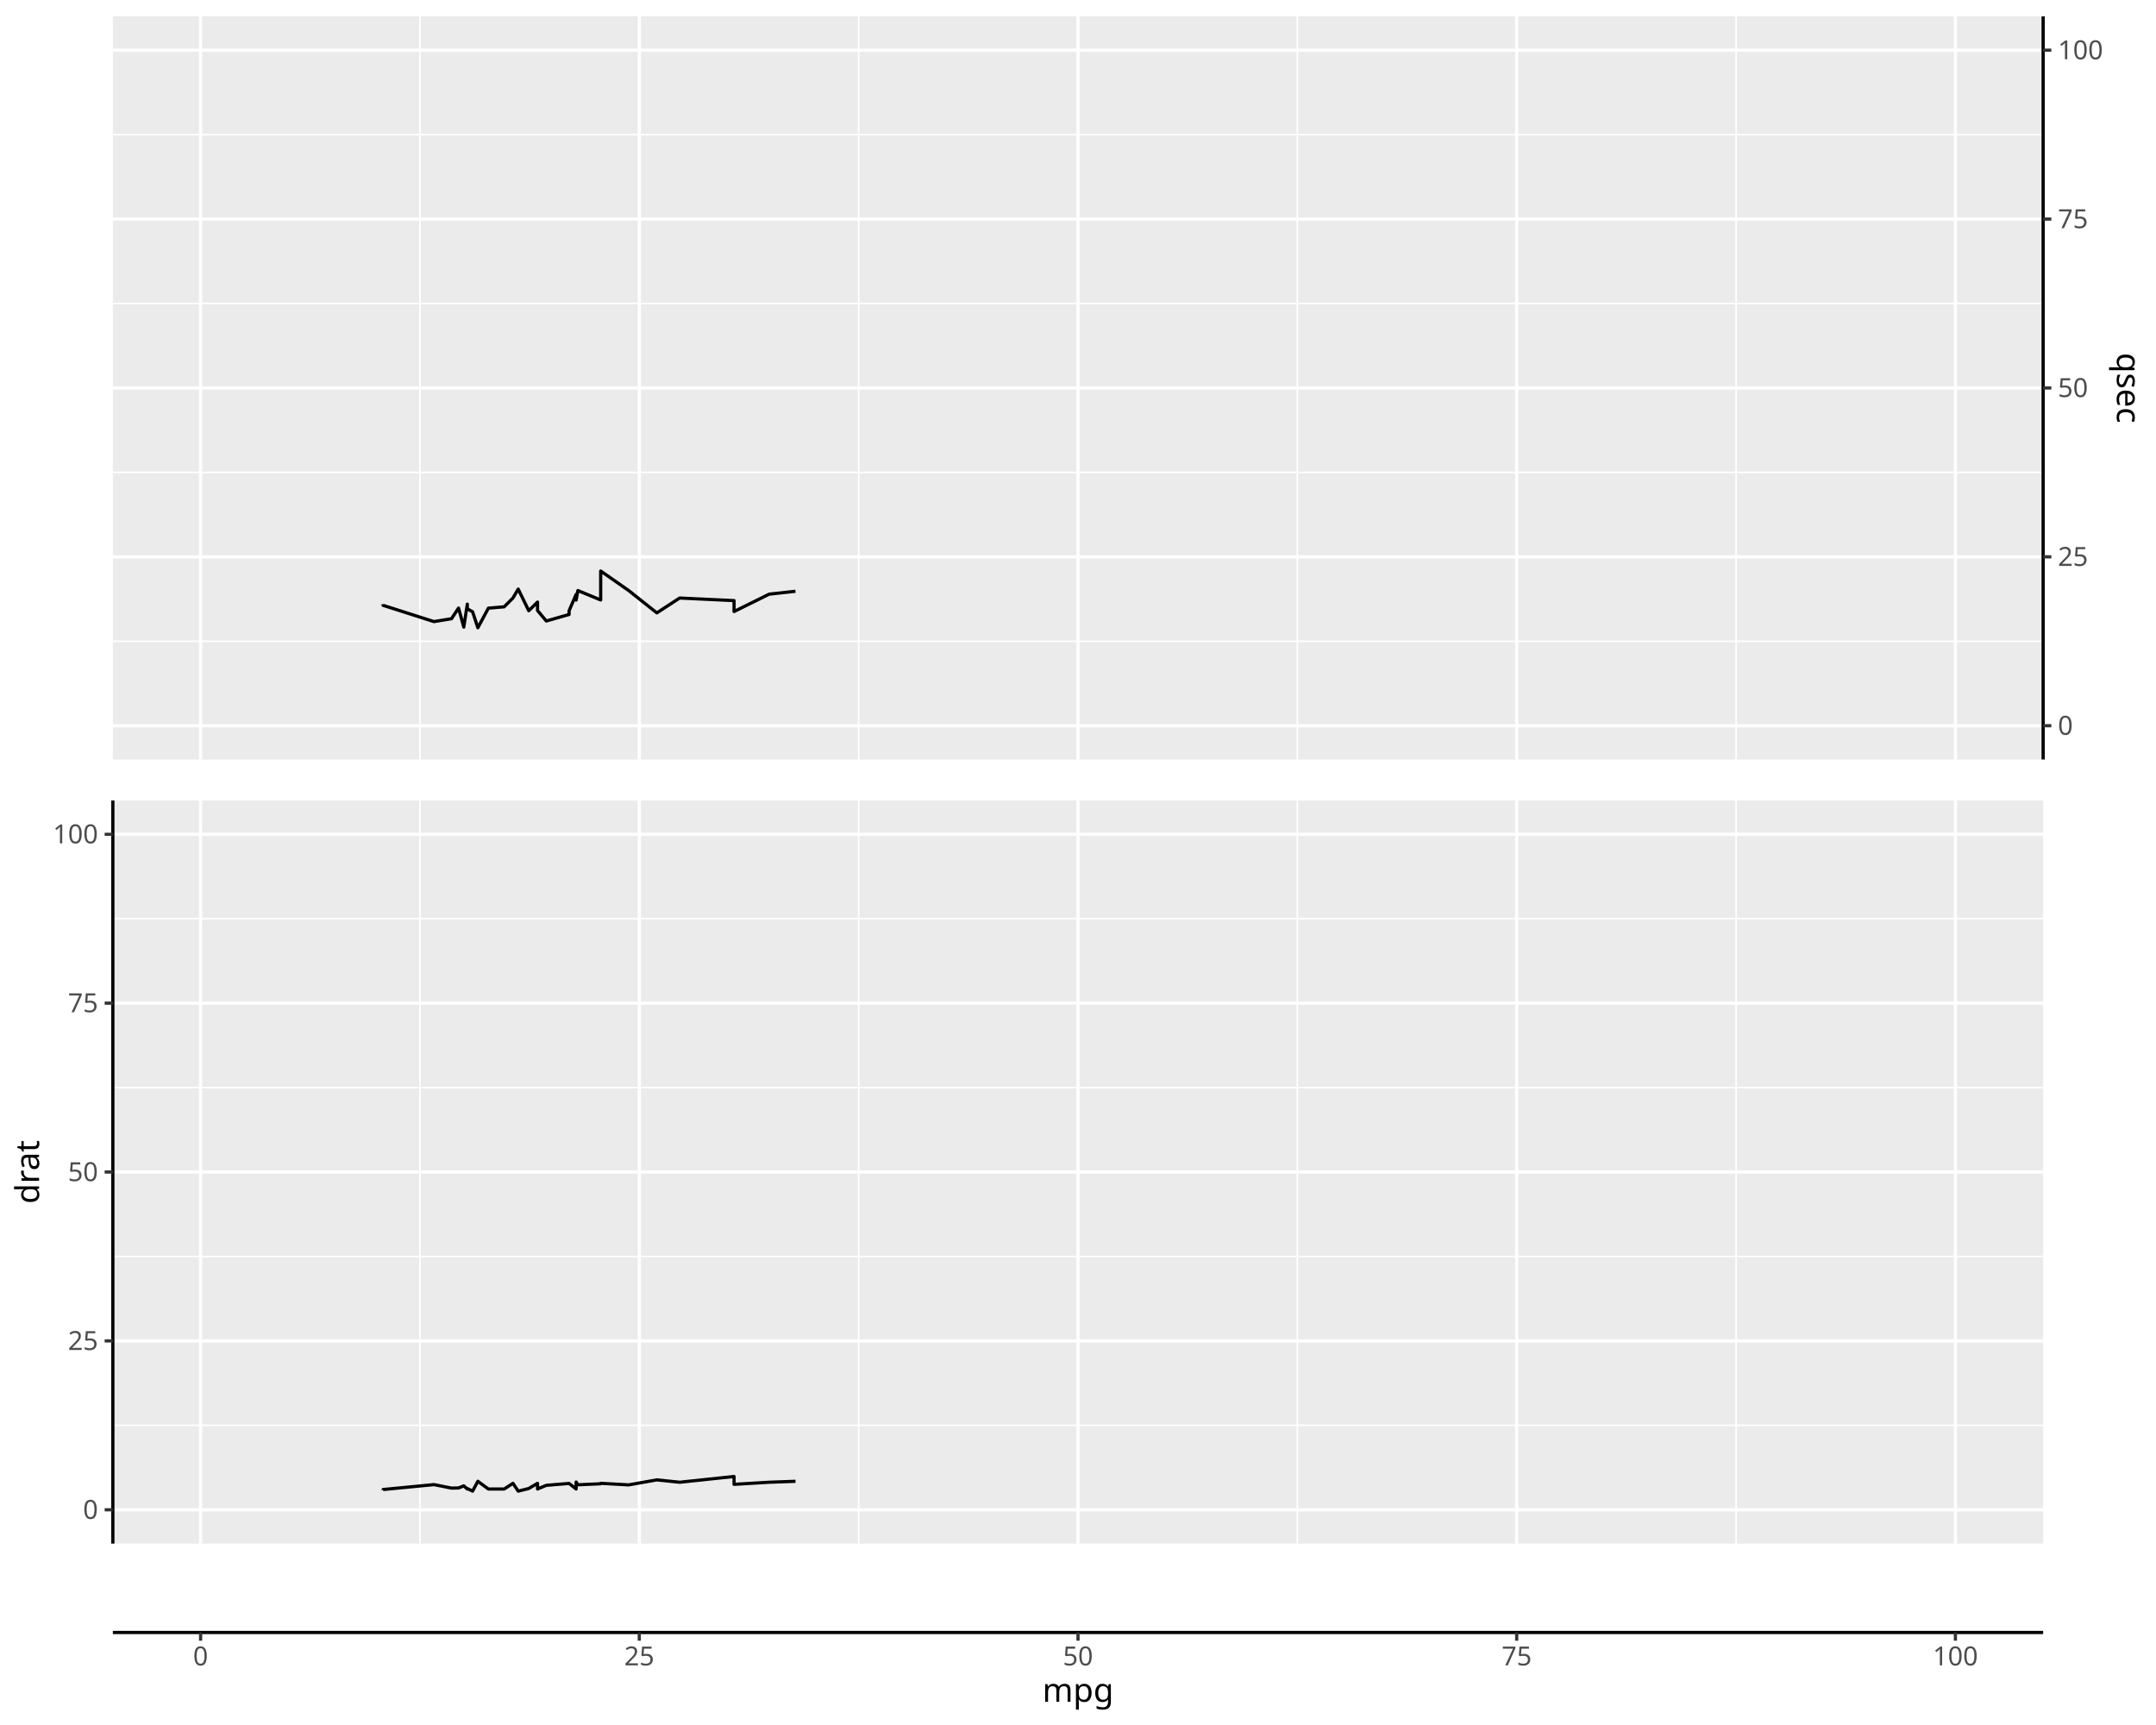
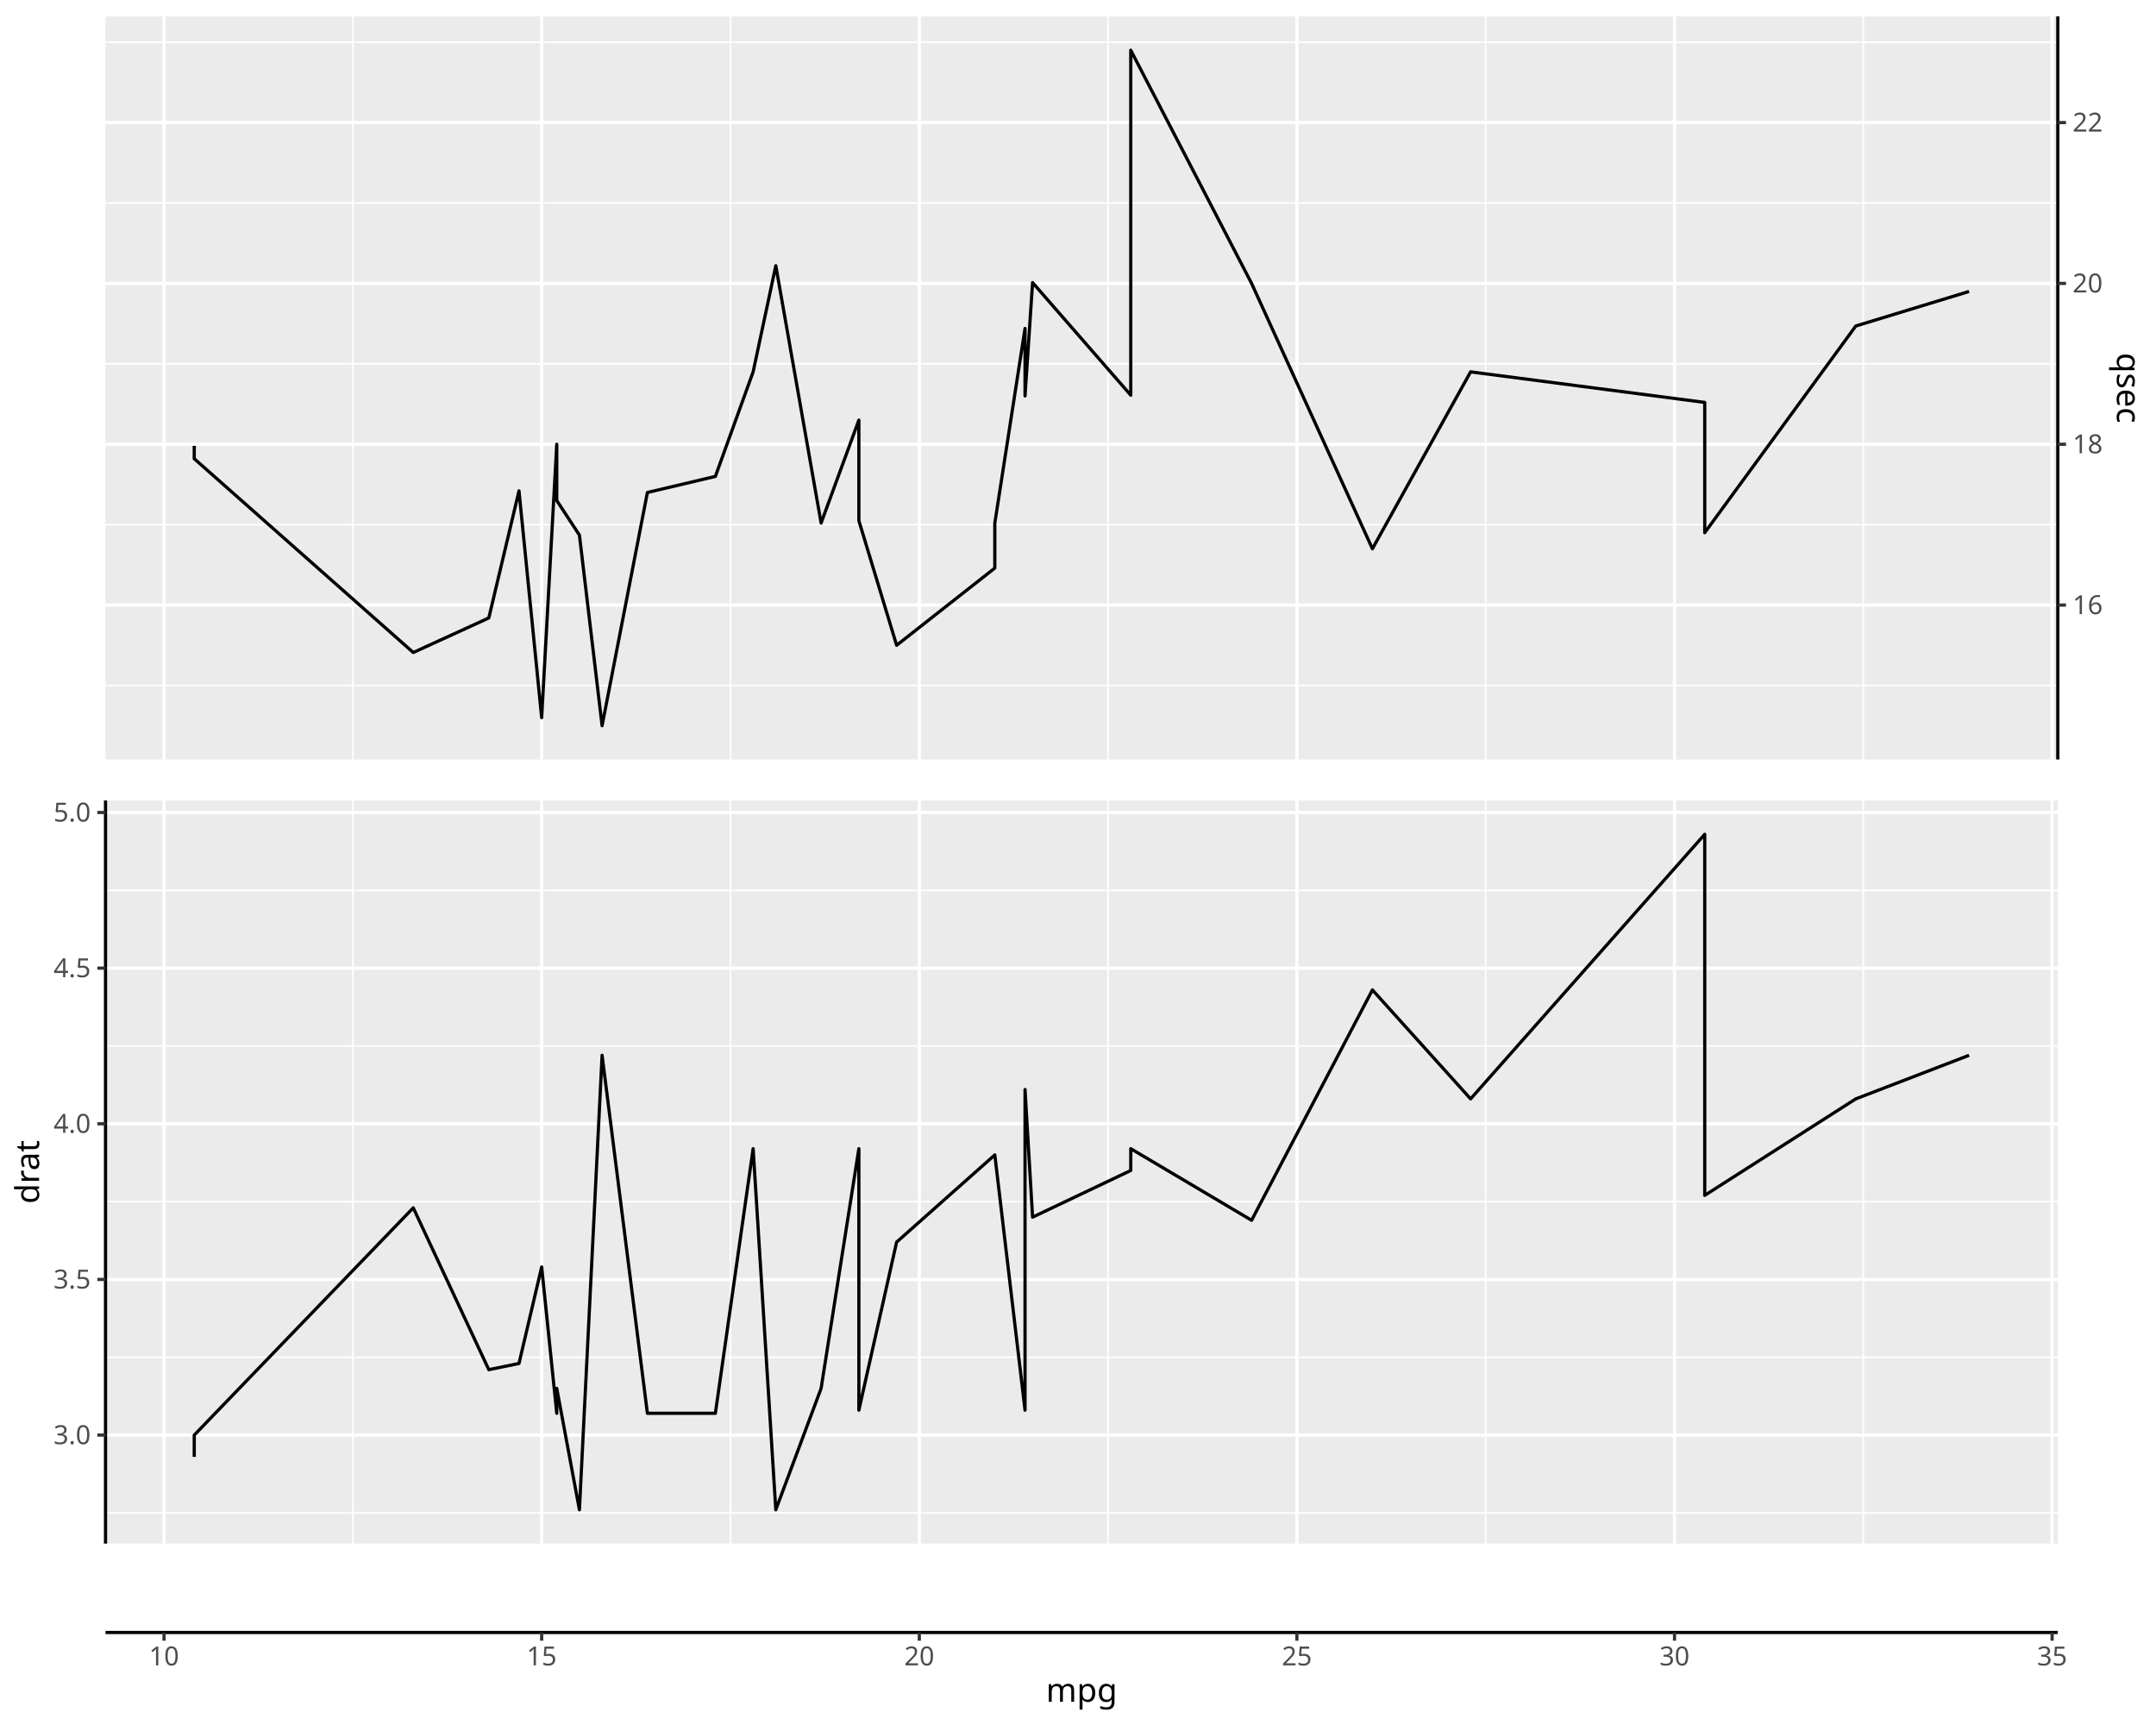
<svg xmlns="http://www.w3.org/2000/svg" class="svglite" data-engine-version="2.0" width="720.00pt" height="576.00pt" viewBox="0 0 720.00 576.00">
  <defs>
    <style type="text/css">
    .svglite line, .svglite polyline, .svglite polygon, .svglite path, .svglite rect, .svglite circle {
      fill: none;
      stroke: #000000;
      stroke-linecap: round;
      stroke-linejoin: round;
      stroke-miterlimit: 10.00;
    }
  </style>
  </defs>
  <rect width="100%" height="100%" style="stroke: none; fill: #FFFFFF;" />
  <defs>
    <clipPath id="cpMC4wMHw3MjAuMDB8MC4wMHw1NzYuMDA=">
      <rect x="0.00" y="0.00" width="720.00" height="576.00" />
    </clipPath>
  </defs>
  <g clip-path="url(#cpMC4wMHw3MjAuMDB8MC4wMHw1NzYuMDA=)">
</g>
  <defs>
    <clipPath id="cpMC4wMHw3MjAuMDB8MC4wMHwyNjEuODI=">
      <rect x="0.00" y="0.00" width="720.00" height="261.82" />
    </clipPath>
  </defs>
  <g clip-path="url(#cpMC4wMHw3MjAuMDB8MC4wMHwyNjEuODI=)">
    <rect x="0.00" y="0.00" width="720.00" height="261.82" style="stroke-width: 1.07; stroke: #FFFFFF; fill: #FFFFFF;" />
  </g>
  <g clip-path="url(#cpMC4wMHw3MjAuMDB8MC4wMHw1NzYuMDA=)">
</g>
  <defs>
-     <clipPath id="cpMzcuNjl8NjgyLjMxfDUuNDh8MjUzLjYw">
-       <rect x="37.69" y="5.48" width="644.62" height="248.12" />
+     <clipPath id="cpMzUuMjR8Njg3LjIxfDUuNDh8MjUzLjYw">
+       <rect x="35.24" y="5.48" width="651.97" height="248.12" />
    </clipPath>
  </defs>
-   <g clip-path="url(#cpMzcuNjl8NjgyLjMxfDUuNDh8MjUzLjYw)">
-     <rect x="37.69" y="5.48" width="644.62" height="248.12" style="stroke-width: 1.07; stroke: none; fill: #EBEBEB;" />
-     <polyline points="37.69,214.13 682.31,214.13 " style="stroke-width: 0.53; stroke: #FFFFFF; stroke-linecap: butt;" />
-     <polyline points="37.69,157.73 682.31,157.73 " style="stroke-width: 0.53; stroke: #FFFFFF; stroke-linecap: butt;" />
-     <polyline points="37.69,101.34 682.31,101.34 " style="stroke-width: 0.53; stroke: #FFFFFF; stroke-linecap: butt;" />
-     <polyline points="37.69,44.95 682.31,44.95 " style="stroke-width: 0.53; stroke: #FFFFFF; stroke-linecap: butt;" />
-     <polyline points="140.24,253.60 140.24,5.48 " style="stroke-width: 0.53; stroke: #FFFFFF; stroke-linecap: butt;" />
-     <polyline points="286.75,253.60 286.75,5.48 " style="stroke-width: 0.53; stroke: #FFFFFF; stroke-linecap: butt;" />
-     <polyline points="433.25,253.60 433.25,5.48 " style="stroke-width: 0.53; stroke: #FFFFFF; stroke-linecap: butt;" />
-     <polyline points="579.76,253.60 579.76,5.48 " style="stroke-width: 0.53; stroke: #FFFFFF; stroke-linecap: butt;" />
-     <polyline points="37.69,242.32 682.31,242.32 " style="stroke-width: 1.07; stroke: #FFFFFF; stroke-linecap: butt;" />
-     <polyline points="37.69,185.93 682.31,185.93 " style="stroke-width: 1.07; stroke: #FFFFFF; stroke-linecap: butt;" />
-     <polyline points="37.69,129.54 682.31,129.54 " style="stroke-width: 1.07; stroke: #FFFFFF; stroke-linecap: butt;" />
-     <polyline points="37.69,73.15 682.31,73.15 " style="stroke-width: 1.07; stroke: #FFFFFF; stroke-linecap: butt;" />
-     <polyline points="37.69,16.76 682.31,16.76 " style="stroke-width: 1.07; stroke: #FFFFFF; stroke-linecap: butt;" />
-     <polyline points="66.99,253.60 66.99,5.48 " style="stroke-width: 1.07; stroke: #FFFFFF; stroke-linecap: butt;" />
-     <polyline points="213.49,253.60 213.49,5.48 " style="stroke-width: 1.07; stroke: #FFFFFF; stroke-linecap: butt;" />
-     <polyline points="360.00,253.60 360.00,5.48 " style="stroke-width: 1.07; stroke: #FFFFFF; stroke-linecap: butt;" />
-     <polyline points="506.51,253.60 506.51,5.48 " style="stroke-width: 1.07; stroke: #FFFFFF; stroke-linecap: butt;" />
-     <polyline points="653.01,253.60 653.01,5.48 " style="stroke-width: 1.07; stroke: #FFFFFF; stroke-linecap: butt;" />
-     <polyline points="127.94,201.76 127.94,202.13 144.93,207.56 150.79,206.59 153.13,203.03 154.89,209.39 156.06,201.72 156.06,203.30 157.82,204.27 159.58,209.61 163.10,203.07 168.37,202.62 171.30,199.69 173.06,196.71 176.58,203.93 179.51,201.04 179.51,203.86 182.44,207.36 190.05,205.19 190.05,203.93 192.40,198.47 192.40,200.37 192.98,197.19 200.60,200.34 200.60,190.67 209.98,197.21 219.35,204.65 226.97,199.69 245.14,200.55 245.14,204.20 256.86,198.40 265.65,197.43 " style="stroke-width: 1.07; stroke-linecap: butt;" />
+   <g clip-path="url(#cpMzUuMjR8Njg3LjIxfDUuNDh8MjUzLjYw)">
+     <rect x="35.24" y="5.48" width="651.97" height="248.12" style="stroke-width: 1.07; stroke: none; fill: #EBEBEB;" />
+     <polyline points="35.24,228.89 687.21,228.89 " style="stroke-width: 0.53; stroke: #FFFFFF; stroke-linecap: butt;" />
+     <polyline points="35.24,175.19 687.21,175.19 " style="stroke-width: 0.53; stroke: #FFFFFF; stroke-linecap: butt;" />
+     <polyline points="35.24,121.48 687.21,121.48 " style="stroke-width: 0.53; stroke: #FFFFFF; stroke-linecap: butt;" />
+     <polyline points="35.24,67.78 687.21,67.78 " style="stroke-width: 0.53; stroke: #FFFFFF; stroke-linecap: butt;" />
+     <polyline points="35.24,14.07 687.21,14.07 " style="stroke-width: 0.53; stroke: #FFFFFF; stroke-linecap: butt;" />
+     <polyline points="117.84,253.60 117.84,5.48 " style="stroke-width: 0.53; stroke: #FFFFFF; stroke-linecap: butt;" />
+     <polyline points="243.94,253.60 243.94,5.48 " style="stroke-width: 0.53; stroke: #FFFFFF; stroke-linecap: butt;" />
+     <polyline points="370.05,253.60 370.05,5.48 " style="stroke-width: 0.53; stroke: #FFFFFF; stroke-linecap: butt;" />
+     <polyline points="496.16,253.60 496.16,5.48 " style="stroke-width: 0.53; stroke: #FFFFFF; stroke-linecap: butt;" />
+     <polyline points="622.26,253.60 622.26,5.48 " style="stroke-width: 0.53; stroke: #FFFFFF; stroke-linecap: butt;" />
+     <polyline points="35.24,202.04 687.21,202.04 " style="stroke-width: 1.07; stroke: #FFFFFF; stroke-linecap: butt;" />
+     <polyline points="35.24,148.34 687.21,148.34 " style="stroke-width: 1.07; stroke: #FFFFFF; stroke-linecap: butt;" />
+     <polyline points="35.24,94.63 687.21,94.63 " style="stroke-width: 1.07; stroke: #FFFFFF; stroke-linecap: butt;" />
+     <polyline points="35.24,40.93 687.21,40.93 " style="stroke-width: 1.07; stroke: #FFFFFF; stroke-linecap: butt;" />
+     <polyline points="54.78,253.60 54.78,5.48 " style="stroke-width: 1.07; stroke: #FFFFFF; stroke-linecap: butt;" />
+     <polyline points="180.89,253.60 180.89,5.48 " style="stroke-width: 1.07; stroke: #FFFFFF; stroke-linecap: butt;" />
+     <polyline points="307.00,253.60 307.00,5.48 " style="stroke-width: 1.07; stroke: #FFFFFF; stroke-linecap: butt;" />
+     <polyline points="433.10,253.60 433.10,5.48 " style="stroke-width: 1.07; stroke: #FFFFFF; stroke-linecap: butt;" />
+     <polyline points="559.21,253.60 559.21,5.48 " style="stroke-width: 1.07; stroke: #FFFFFF; stroke-linecap: butt;" />
+     <polyline points="685.31,253.60 685.31,5.48 " style="stroke-width: 1.07; stroke: #FFFFFF; stroke-linecap: butt;" />
+     <polyline points="64.87,148.87 64.87,153.17 138.01,217.88 163.24,206.34 173.32,163.91 180.89,239.64 185.93,148.34 185.93,167.13 193.50,178.68 201.07,242.32 216.20,164.45 238.90,159.08 251.51,124.17 259.08,88.72 274.21,174.65 286.82,140.28 286.82,173.85 299.43,215.47 332.22,189.69 332.22,174.65 342.31,109.67 342.31,132.22 344.83,94.36 377.62,131.96 377.62,16.76 417.97,94.63 458.32,183.24 491.11,124.17 569.30,134.37 569.30,177.87 619.74,108.86 657.57,97.32 " style="stroke-width: 1.07; stroke-linecap: butt;" />
  </g>
  <g clip-path="url(#cpMC4wMHw3MjAuMDB8MC4wMHw1NzYuMDA=)">
-     <polyline points="682.31,253.60 682.31,5.48 " style="stroke-width: 1.07; stroke-linecap: butt;" />
-     <polyline points="685.05,242.32 682.31,242.32 " style="stroke-width: 1.07; stroke: #333333; stroke-linecap: butt;" />
-     <polyline points="685.05,185.93 682.31,185.93 " style="stroke-width: 1.07; stroke: #333333; stroke-linecap: butt;" />
-     <polyline points="685.05,129.54 682.31,129.54 " style="stroke-width: 1.07; stroke: #333333; stroke-linecap: butt;" />
-     <polyline points="685.05,73.15 682.31,73.15 " style="stroke-width: 1.07; stroke: #333333; stroke-linecap: butt;" />
-     <polyline points="685.05,16.76 682.31,16.76 " style="stroke-width: 1.07; stroke: #333333; stroke-linecap: butt;" />
-     <text x="687.24" y="245.35" style="font-size: 8.80px; fill: #4D4D4D; font-family: sans;" textLength="4.89px" lengthAdjust="spacingAndGlyphs">0</text>
-     <text x="687.24" y="188.96" style="font-size: 8.80px; fill: #4D4D4D; font-family: sans;" textLength="9.79px" lengthAdjust="spacingAndGlyphs">25</text>
-     <text x="687.24" y="132.57" style="font-size: 8.80px; fill: #4D4D4D; font-family: sans;" textLength="9.79px" lengthAdjust="spacingAndGlyphs">50</text>
-     <text x="687.24" y="76.18" style="font-size: 8.80px; fill: #4D4D4D; font-family: sans;" textLength="9.79px" lengthAdjust="spacingAndGlyphs">75</text>
-     <text x="687.24" y="19.79" style="font-size: 8.80px; fill: #4D4D4D; font-family: sans;" textLength="14.68px" lengthAdjust="spacingAndGlyphs">100</text>
+     <polyline points="687.21,253.60 687.21,5.48 " style="stroke-width: 1.07; stroke-linecap: butt;" />
+     <polyline points="689.95,202.04 687.21,202.04 " style="stroke-width: 1.07; stroke: #333333; stroke-linecap: butt;" />
+     <polyline points="689.95,148.34 687.21,148.34 " style="stroke-width: 1.07; stroke: #333333; stroke-linecap: butt;" />
+     <polyline points="689.95,94.63 687.21,94.63 " style="stroke-width: 1.07; stroke: #333333; stroke-linecap: butt;" />
+     <polyline points="689.95,40.93 687.21,40.93 " style="stroke-width: 1.07; stroke: #333333; stroke-linecap: butt;" />
+     <text x="692.14" y="205.07" style="font-size: 8.80px; fill: #4D4D4D; font-family: sans;" textLength="9.79px" lengthAdjust="spacingAndGlyphs">16</text>
+     <text x="692.14" y="151.36" style="font-size: 8.80px; fill: #4D4D4D; font-family: sans;" textLength="9.79px" lengthAdjust="spacingAndGlyphs">18</text>
+     <text x="692.14" y="97.66" style="font-size: 8.80px; fill: #4D4D4D; font-family: sans;" textLength="9.79px" lengthAdjust="spacingAndGlyphs">20</text>
+     <text x="692.14" y="43.95" style="font-size: 8.80px; fill: #4D4D4D; font-family: sans;" textLength="9.79px" lengthAdjust="spacingAndGlyphs">22</text>
    <text transform="translate(706.95,129.54) rotate(90)" text-anchor="middle" style="font-size: 11.00px; font-family: sans;" textLength="23.25px" lengthAdjust="spacingAndGlyphs">qsec</text>
  </g>
  <defs>
    <clipPath id="cpMC4wMHw3MjAuMDB8MjYxLjgyfDUyMy42NA==">
      <rect x="0.00" y="261.82" width="720.00" height="261.82" />
    </clipPath>
  </defs>
  <g clip-path="url(#cpMC4wMHw3MjAuMDB8MjYxLjgyfDUyMy42NA==)">
    <rect x="0.00" y="261.82" width="720.00" height="261.82" style="stroke-width: 1.07; stroke: #FFFFFF; fill: #FFFFFF;" />
  </g>
  <g clip-path="url(#cpMC4wMHw3MjAuMDB8MC4wMHw1NzYuMDA=)">
</g>
  <defs>
-     <clipPath id="cpMzcuNjl8NjgyLjMxfDI2Ny4zMHw1MTUuNDI=">
-       <rect x="37.69" y="267.30" width="644.62" height="248.12" />
+     <clipPath id="cpMzUuMjR8Njg3LjIxfDI2Ny4zMHw1MTUuNDI=">
+       <rect x="35.24" y="267.30" width="651.97" height="248.12" />
    </clipPath>
  </defs>
-   <g clip-path="url(#cpMzcuNjl8NjgyLjMxfDI2Ny4zMHw1MTUuNDI=)">
-     <rect x="37.69" y="267.30" width="644.62" height="248.12" style="stroke-width: 1.07; stroke: none; fill: #EBEBEB;" />
-     <polyline points="37.69,475.94 682.31,475.94 " style="stroke-width: 0.53; stroke: #FFFFFF; stroke-linecap: butt;" />
-     <polyline points="37.69,419.55 682.31,419.55 " style="stroke-width: 0.53; stroke: #FFFFFF; stroke-linecap: butt;" />
-     <polyline points="37.69,363.16 682.31,363.16 " style="stroke-width: 0.53; stroke: #FFFFFF; stroke-linecap: butt;" />
-     <polyline points="37.69,306.77 682.31,306.77 " style="stroke-width: 0.53; stroke: #FFFFFF; stroke-linecap: butt;" />
-     <polyline points="140.24,515.42 140.24,267.30 " style="stroke-width: 0.53; stroke: #FFFFFF; stroke-linecap: butt;" />
-     <polyline points="286.75,515.42 286.75,267.30 " style="stroke-width: 0.53; stroke: #FFFFFF; stroke-linecap: butt;" />
-     <polyline points="433.25,515.42 433.25,267.30 " style="stroke-width: 0.53; stroke: #FFFFFF; stroke-linecap: butt;" />
-     <polyline points="579.76,515.42 579.76,267.30 " style="stroke-width: 0.53; stroke: #FFFFFF; stroke-linecap: butt;" />
-     <polyline points="37.69,504.14 682.31,504.14 " style="stroke-width: 1.07; stroke: #FFFFFF; stroke-linecap: butt;" />
-     <polyline points="37.69,447.75 682.31,447.75 " style="stroke-width: 1.07; stroke: #FFFFFF; stroke-linecap: butt;" />
-     <polyline points="37.69,391.36 682.31,391.36 " style="stroke-width: 1.07; stroke: #FFFFFF; stroke-linecap: butt;" />
-     <polyline points="37.69,334.97 682.31,334.97 " style="stroke-width: 1.07; stroke: #FFFFFF; stroke-linecap: butt;" />
-     <polyline points="37.69,278.58 682.31,278.58 " style="stroke-width: 1.07; stroke: #FFFFFF; stroke-linecap: butt;" />
-     <polyline points="66.99,515.42 66.99,267.30 " style="stroke-width: 1.07; stroke: #FFFFFF; stroke-linecap: butt;" />
-     <polyline points="213.49,515.42 213.49,267.30 " style="stroke-width: 1.07; stroke: #FFFFFF; stroke-linecap: butt;" />
-     <polyline points="360.00,515.42 360.00,267.30 " style="stroke-width: 1.07; stroke: #FFFFFF; stroke-linecap: butt;" />
-     <polyline points="506.51,515.42 506.51,267.30 " style="stroke-width: 1.07; stroke: #FFFFFF; stroke-linecap: butt;" />
-     <polyline points="653.01,515.42 653.01,267.30 " style="stroke-width: 1.07; stroke: #FFFFFF; stroke-linecap: butt;" />
-     <polyline points="127.94,497.53 127.94,497.37 144.93,495.73 150.79,496.90 153.13,496.85 154.89,496.15 156.06,497.21 156.06,497.03 157.82,497.91 159.58,494.62 163.10,497.21 168.37,497.21 171.30,495.30 173.06,497.91 176.58,497.03 179.51,495.30 179.51,497.19 182.44,495.97 190.05,495.34 190.05,495.34 192.40,497.19 192.40,494.87 192.98,495.79 200.60,495.45 200.60,495.30 209.98,495.82 219.35,494.15 226.97,494.94 245.14,493.02 245.14,495.64 256.86,494.94 265.65,494.62 " style="stroke-width: 1.07; stroke-linecap: butt;" />
+   <g clip-path="url(#cpMzUuMjR8Njg3LjIxfDI2Ny4zMHw1MTUuNDI=)">
+     <rect x="35.24" y="267.30" width="651.97" height="248.12" style="stroke-width: 1.07; stroke: none; fill: #EBEBEB;" />
+     <polyline points="35.24,505.18 687.21,505.18 " style="stroke-width: 0.53; stroke: #FFFFFF; stroke-linecap: butt;" />
+     <polyline points="35.24,453.21 687.21,453.21 " style="stroke-width: 0.53; stroke: #FFFFFF; stroke-linecap: butt;" />
+     <polyline points="35.24,401.23 687.21,401.23 " style="stroke-width: 0.53; stroke: #FFFFFF; stroke-linecap: butt;" />
+     <polyline points="35.24,349.26 687.21,349.26 " style="stroke-width: 0.53; stroke: #FFFFFF; stroke-linecap: butt;" />
+     <polyline points="35.24,297.29 687.21,297.29 " style="stroke-width: 0.53; stroke: #FFFFFF; stroke-linecap: butt;" />
+     <polyline points="117.84,515.42 117.84,267.30 " style="stroke-width: 0.53; stroke: #FFFFFF; stroke-linecap: butt;" />
+     <polyline points="243.94,515.42 243.94,267.30 " style="stroke-width: 0.53; stroke: #FFFFFF; stroke-linecap: butt;" />
+     <polyline points="370.05,515.42 370.05,267.30 " style="stroke-width: 0.53; stroke: #FFFFFF; stroke-linecap: butt;" />
+     <polyline points="496.16,515.42 496.16,267.30 " style="stroke-width: 0.53; stroke: #FFFFFF; stroke-linecap: butt;" />
+     <polyline points="622.26,515.42 622.26,267.30 " style="stroke-width: 0.53; stroke: #FFFFFF; stroke-linecap: butt;" />
+     <polyline points="35.24,479.19 687.21,479.19 " style="stroke-width: 1.07; stroke: #FFFFFF; stroke-linecap: butt;" />
+     <polyline points="35.24,427.22 687.21,427.22 " style="stroke-width: 1.07; stroke: #FFFFFF; stroke-linecap: butt;" />
+     <polyline points="35.24,375.25 687.21,375.25 " style="stroke-width: 1.07; stroke: #FFFFFF; stroke-linecap: butt;" />
+     <polyline points="35.24,323.27 687.21,323.27 " style="stroke-width: 1.07; stroke: #FFFFFF; stroke-linecap: butt;" />
+     <polyline points="35.24,271.30 687.21,271.30 " style="stroke-width: 1.07; stroke: #FFFFFF; stroke-linecap: butt;" />
+     <polyline points="54.78,515.42 54.78,267.30 " style="stroke-width: 1.07; stroke: #FFFFFF; stroke-linecap: butt;" />
+     <polyline points="180.89,515.42 180.89,267.30 " style="stroke-width: 1.07; stroke: #FFFFFF; stroke-linecap: butt;" />
+     <polyline points="307.00,515.42 307.00,267.30 " style="stroke-width: 1.07; stroke: #FFFFFF; stroke-linecap: butt;" />
+     <polyline points="433.10,515.42 433.10,267.30 " style="stroke-width: 1.07; stroke: #FFFFFF; stroke-linecap: butt;" />
+     <polyline points="559.21,515.42 559.21,267.30 " style="stroke-width: 1.07; stroke: #FFFFFF; stroke-linecap: butt;" />
+     <polyline points="685.31,515.42 685.31,267.30 " style="stroke-width: 1.07; stroke: #FFFFFF; stroke-linecap: butt;" />
+     <polyline points="64.87,486.47 64.87,479.19 138.01,403.31 163.24,457.36 173.32,455.28 180.89,423.06 185.93,471.92 185.93,463.60 193.50,504.14 201.07,352.38 216.20,471.92 238.90,471.92 251.51,383.56 259.08,504.14 274.21,463.60 286.82,383.56 286.82,470.88 299.43,414.75 332.22,385.64 332.22,385.64 342.31,470.88 342.31,363.81 344.83,406.43 377.62,390.84 377.62,383.56 417.97,407.47 458.32,330.55 491.11,366.93 569.30,278.58 569.30,399.15 619.74,366.93 657.57,352.38 " style="stroke-width: 1.07; stroke-linecap: butt;" />
  </g>
  <g clip-path="url(#cpMC4wMHw3MjAuMDB8MC4wMHw1NzYuMDA=)">
-     <polyline points="37.69,515.42 37.69,267.30 " style="stroke-width: 1.07; stroke-linecap: butt;" />
-     <text x="32.76" y="507.17" text-anchor="end" style="font-size: 8.80px; fill: #4D4D4D; font-family: sans;" textLength="4.89px" lengthAdjust="spacingAndGlyphs">0</text>
-     <text x="32.76" y="450.78" text-anchor="end" style="font-size: 8.80px; fill: #4D4D4D; font-family: sans;" textLength="9.79px" lengthAdjust="spacingAndGlyphs">25</text>
-     <text x="32.76" y="394.39" text-anchor="end" style="font-size: 8.80px; fill: #4D4D4D; font-family: sans;" textLength="9.79px" lengthAdjust="spacingAndGlyphs">50</text>
-     <text x="32.76" y="337.99" text-anchor="end" style="font-size: 8.80px; fill: #4D4D4D; font-family: sans;" textLength="9.79px" lengthAdjust="spacingAndGlyphs">75</text>
-     <text x="32.76" y="281.60" text-anchor="end" style="font-size: 8.80px; fill: #4D4D4D; font-family: sans;" textLength="14.68px" lengthAdjust="spacingAndGlyphs">100</text>
-     <polyline points="34.95,504.14 37.69,504.14 " style="stroke-width: 1.07; stroke: #333333; stroke-linecap: butt;" />
-     <polyline points="34.95,447.75 37.69,447.75 " style="stroke-width: 1.07; stroke: #333333; stroke-linecap: butt;" />
-     <polyline points="34.95,391.36 37.69,391.36 " style="stroke-width: 1.07; stroke: #333333; stroke-linecap: butt;" />
-     <polyline points="34.95,334.97 37.69,334.97 " style="stroke-width: 1.07; stroke: #333333; stroke-linecap: butt;" />
-     <polyline points="34.95,278.58 37.69,278.58 " style="stroke-width: 1.07; stroke: #333333; stroke-linecap: butt;" />
+     <polyline points="35.24,515.42 35.24,267.30 " style="stroke-width: 1.07; stroke-linecap: butt;" />
+     <text x="30.31" y="482.22" text-anchor="end" style="font-size: 8.80px; fill: #4D4D4D; font-family: sans;" textLength="12.23px" lengthAdjust="spacingAndGlyphs">3.0</text>
+     <text x="30.31" y="430.25" text-anchor="end" style="font-size: 8.80px; fill: #4D4D4D; font-family: sans;" textLength="12.23px" lengthAdjust="spacingAndGlyphs">3.5</text>
+     <text x="30.31" y="378.27" text-anchor="end" style="font-size: 8.80px; fill: #4D4D4D; font-family: sans;" textLength="12.23px" lengthAdjust="spacingAndGlyphs">4.0</text>
+     <text x="30.31" y="326.30" text-anchor="end" style="font-size: 8.80px; fill: #4D4D4D; font-family: sans;" textLength="12.23px" lengthAdjust="spacingAndGlyphs">4.5</text>
+     <text x="30.31" y="274.33" text-anchor="end" style="font-size: 8.80px; fill: #4D4D4D; font-family: sans;" textLength="12.23px" lengthAdjust="spacingAndGlyphs">5.0</text>
+     <polyline points="32.50,479.19 35.24,479.19 " style="stroke-width: 1.07; stroke: #333333; stroke-linecap: butt;" />
+     <polyline points="32.50,427.22 35.24,427.22 " style="stroke-width: 1.07; stroke: #333333; stroke-linecap: butt;" />
+     <polyline points="32.50,375.25 35.24,375.25 " style="stroke-width: 1.07; stroke: #333333; stroke-linecap: butt;" />
+     <polyline points="32.50,323.27 35.24,323.27 " style="stroke-width: 1.07; stroke: #333333; stroke-linecap: butt;" />
+     <polyline points="32.50,271.30 35.24,271.30 " style="stroke-width: 1.07; stroke: #333333; stroke-linecap: butt;" />
    <text transform="translate(13.05,391.36) rotate(-90)" text-anchor="middle" style="font-size: 11.00px; font-family: sans;" textLength="18.96px" lengthAdjust="spacingAndGlyphs">drat</text>
-     <polyline points="37.69,545.11 682.31,545.11 " style="stroke-width: 1.07; stroke-linecap: butt;" />
-     <polyline points="66.99,547.85 66.99,545.11 " style="stroke-width: 1.07; stroke: #333333; stroke-linecap: butt;" />
-     <polyline points="213.49,547.85 213.49,545.11 " style="stroke-width: 1.07; stroke: #333333; stroke-linecap: butt;" />
-     <polyline points="360.00,547.85 360.00,545.11 " style="stroke-width: 1.07; stroke: #333333; stroke-linecap: butt;" />
-     <polyline points="506.51,547.85 506.51,545.11 " style="stroke-width: 1.07; stroke: #333333; stroke-linecap: butt;" />
-     <polyline points="653.01,547.85 653.01,545.11 " style="stroke-width: 1.07; stroke: #333333; stroke-linecap: butt;" />
-     <text x="66.99" y="556.10" text-anchor="middle" style="font-size: 8.80px; fill: #4D4D4D; font-family: sans;" textLength="4.89px" lengthAdjust="spacingAndGlyphs">0</text>
-     <text x="213.49" y="556.10" text-anchor="middle" style="font-size: 8.80px; fill: #4D4D4D; font-family: sans;" textLength="9.79px" lengthAdjust="spacingAndGlyphs">25</text>
-     <text x="360.00" y="556.10" text-anchor="middle" style="font-size: 8.80px; fill: #4D4D4D; font-family: sans;" textLength="9.79px" lengthAdjust="spacingAndGlyphs">50</text>
-     <text x="506.51" y="556.10" text-anchor="middle" style="font-size: 8.80px; fill: #4D4D4D; font-family: sans;" textLength="9.79px" lengthAdjust="spacingAndGlyphs">75</text>
-     <text x="653.01" y="556.10" text-anchor="middle" style="font-size: 8.80px; fill: #4D4D4D; font-family: sans;" textLength="14.68px" lengthAdjust="spacingAndGlyphs">100</text>
-     <text x="360.00" y="568.24" text-anchor="middle" style="font-size: 11.00px; font-family: sans;" textLength="21.40px" lengthAdjust="spacingAndGlyphs">mpg</text>
+     <polyline points="35.24,545.11 687.21,545.11 " style="stroke-width: 1.07; stroke-linecap: butt;" />
+     <polyline points="54.78,547.85 54.78,545.11 " style="stroke-width: 1.07; stroke: #333333; stroke-linecap: butt;" />
+     <polyline points="180.89,547.85 180.89,545.11 " style="stroke-width: 1.07; stroke: #333333; stroke-linecap: butt;" />
+     <polyline points="307.00,547.85 307.00,545.11 " style="stroke-width: 1.07; stroke: #333333; stroke-linecap: butt;" />
+     <polyline points="433.10,547.85 433.10,545.11 " style="stroke-width: 1.07; stroke: #333333; stroke-linecap: butt;" />
+     <polyline points="559.21,547.85 559.21,545.11 " style="stroke-width: 1.07; stroke: #333333; stroke-linecap: butt;" />
+     <polyline points="685.31,547.85 685.31,545.11 " style="stroke-width: 1.07; stroke: #333333; stroke-linecap: butt;" />
+     <text x="54.78" y="556.10" text-anchor="middle" style="font-size: 8.80px; fill: #4D4D4D; font-family: sans;" textLength="9.79px" lengthAdjust="spacingAndGlyphs">10</text>
+     <text x="180.89" y="556.10" text-anchor="middle" style="font-size: 8.80px; fill: #4D4D4D; font-family: sans;" textLength="9.79px" lengthAdjust="spacingAndGlyphs">15</text>
+     <text x="307.00" y="556.10" text-anchor="middle" style="font-size: 8.80px; fill: #4D4D4D; font-family: sans;" textLength="9.79px" lengthAdjust="spacingAndGlyphs">20</text>
+     <text x="433.10" y="556.10" text-anchor="middle" style="font-size: 8.80px; fill: #4D4D4D; font-family: sans;" textLength="9.79px" lengthAdjust="spacingAndGlyphs">25</text>
+     <text x="559.21" y="556.10" text-anchor="middle" style="font-size: 8.80px; fill: #4D4D4D; font-family: sans;" textLength="9.79px" lengthAdjust="spacingAndGlyphs">30</text>
+     <text x="685.31" y="556.10" text-anchor="middle" style="font-size: 8.80px; fill: #4D4D4D; font-family: sans;" textLength="9.79px" lengthAdjust="spacingAndGlyphs">35</text>
+     <text x="361.22" y="568.24" text-anchor="middle" style="font-size: 11.00px; font-family: sans;" textLength="21.40px" lengthAdjust="spacingAndGlyphs">mpg</text>
  </g>
</svg>
